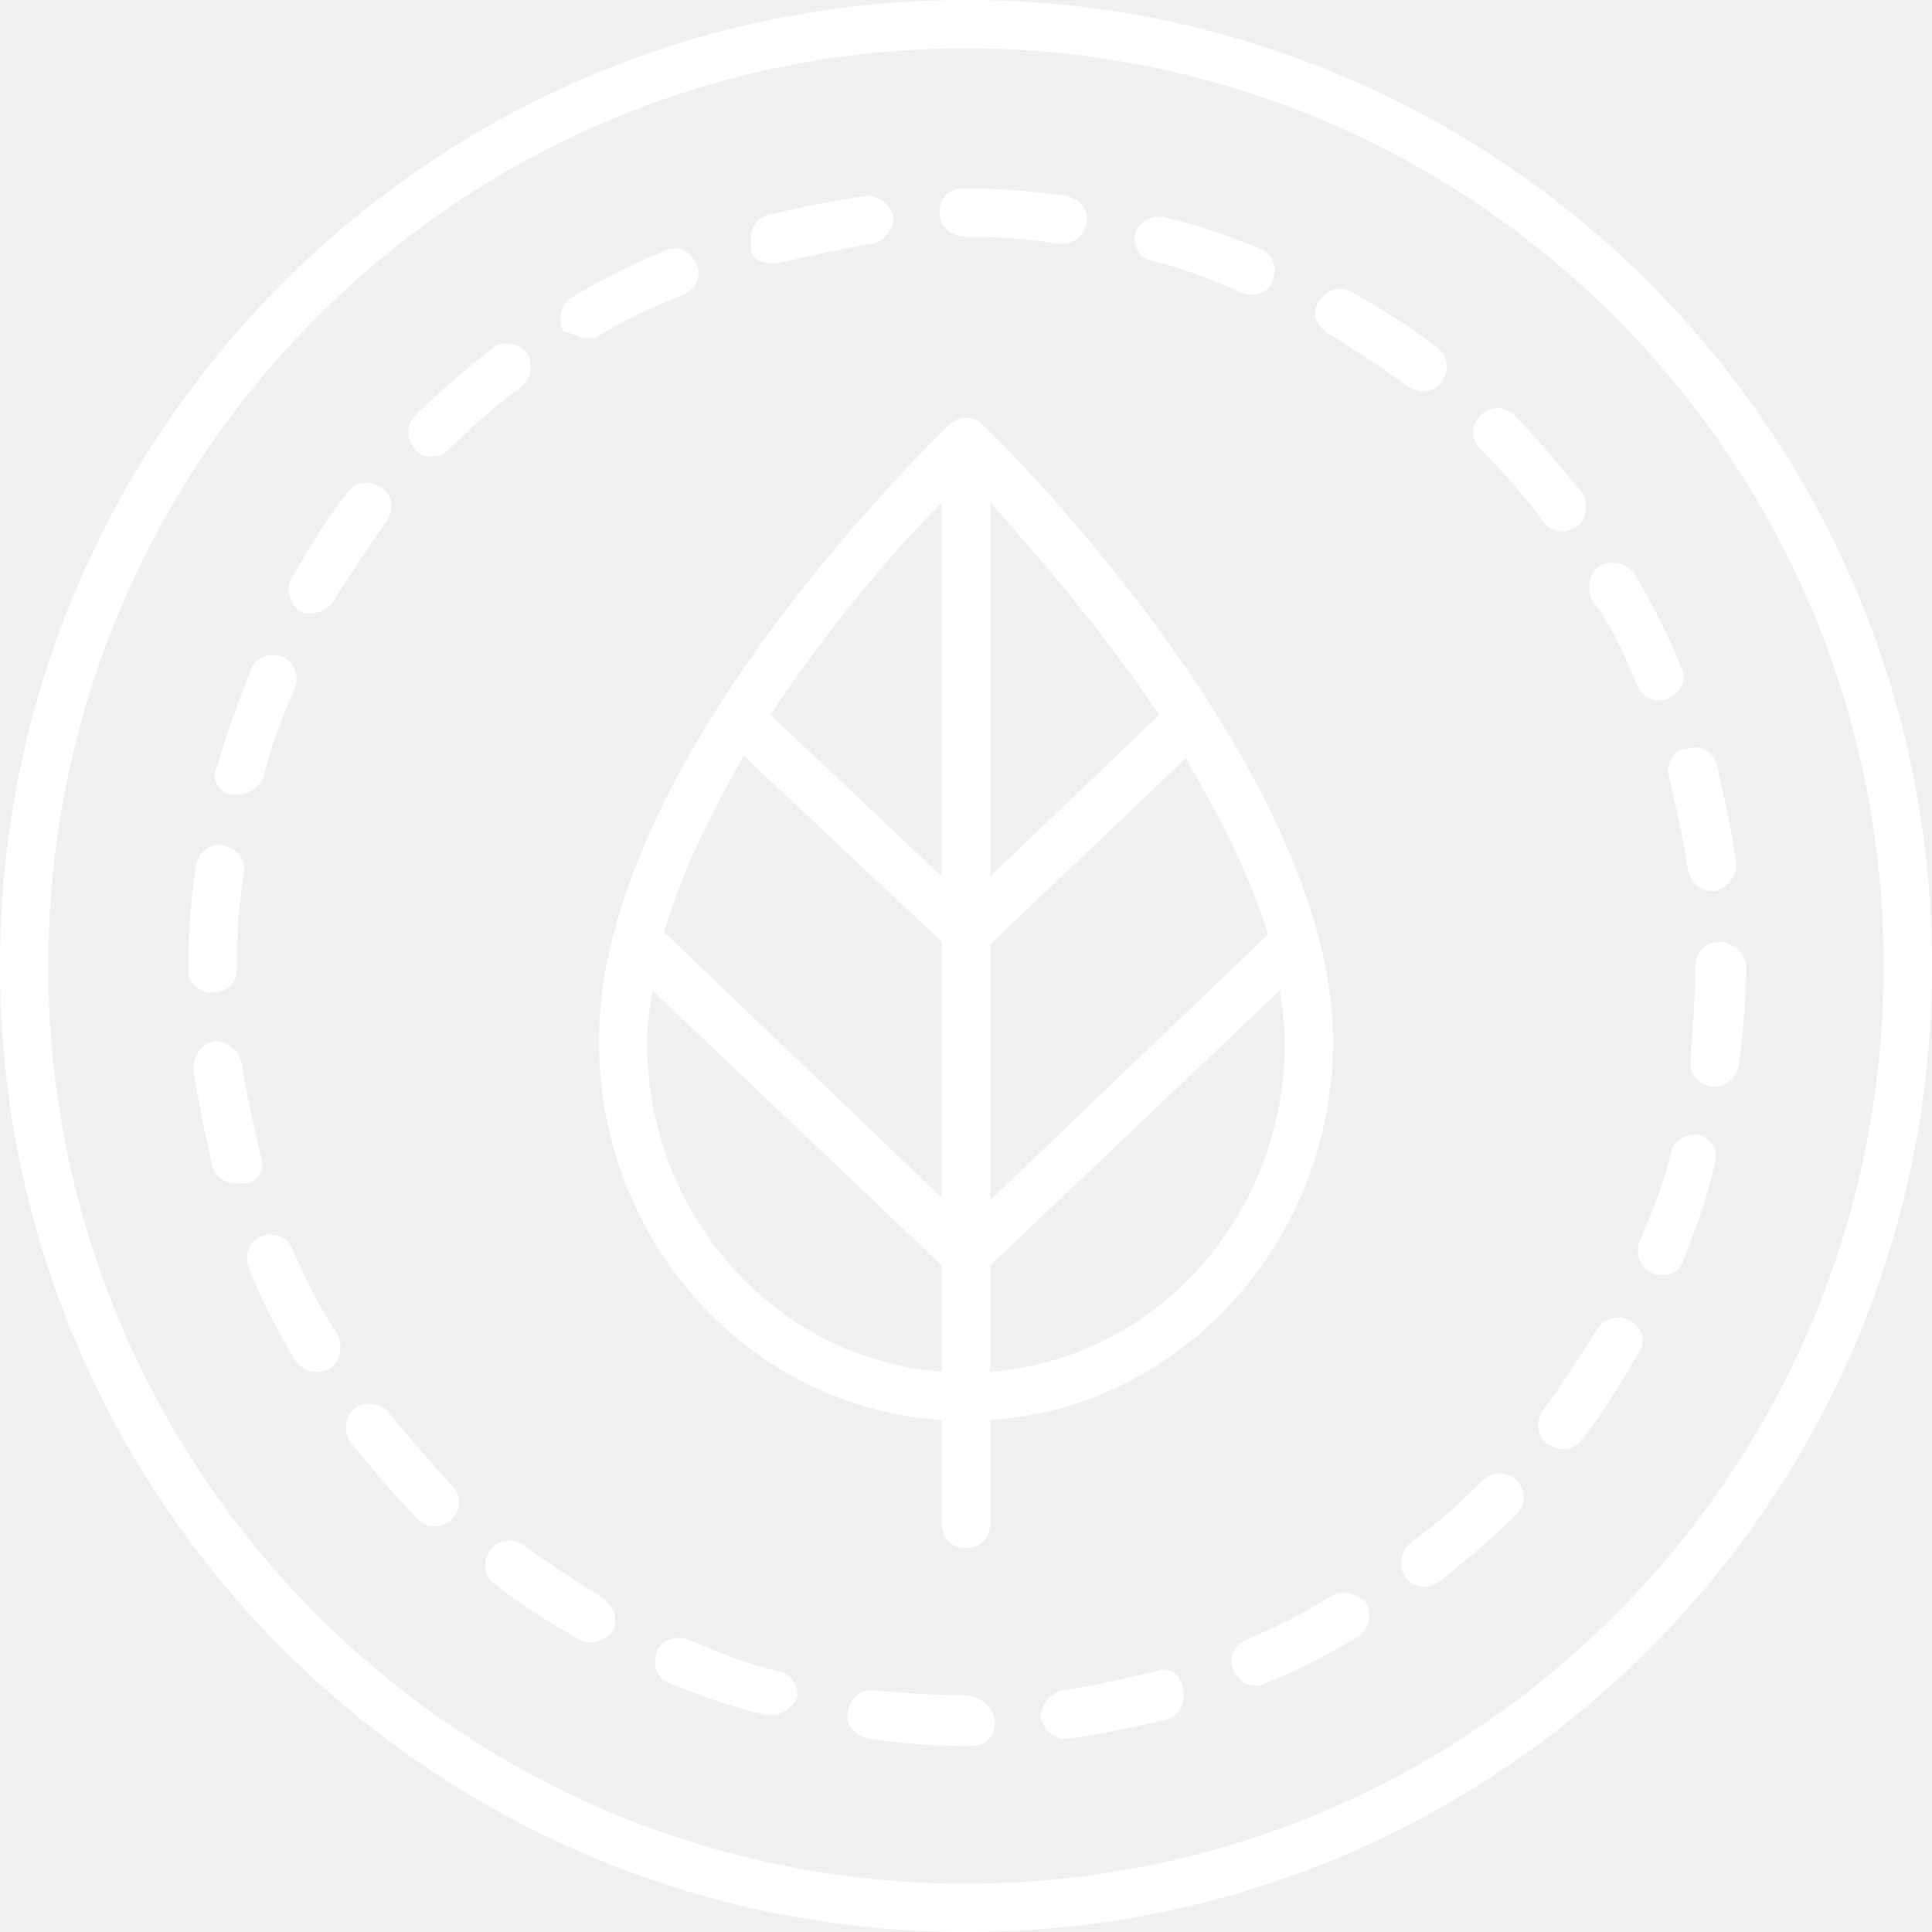
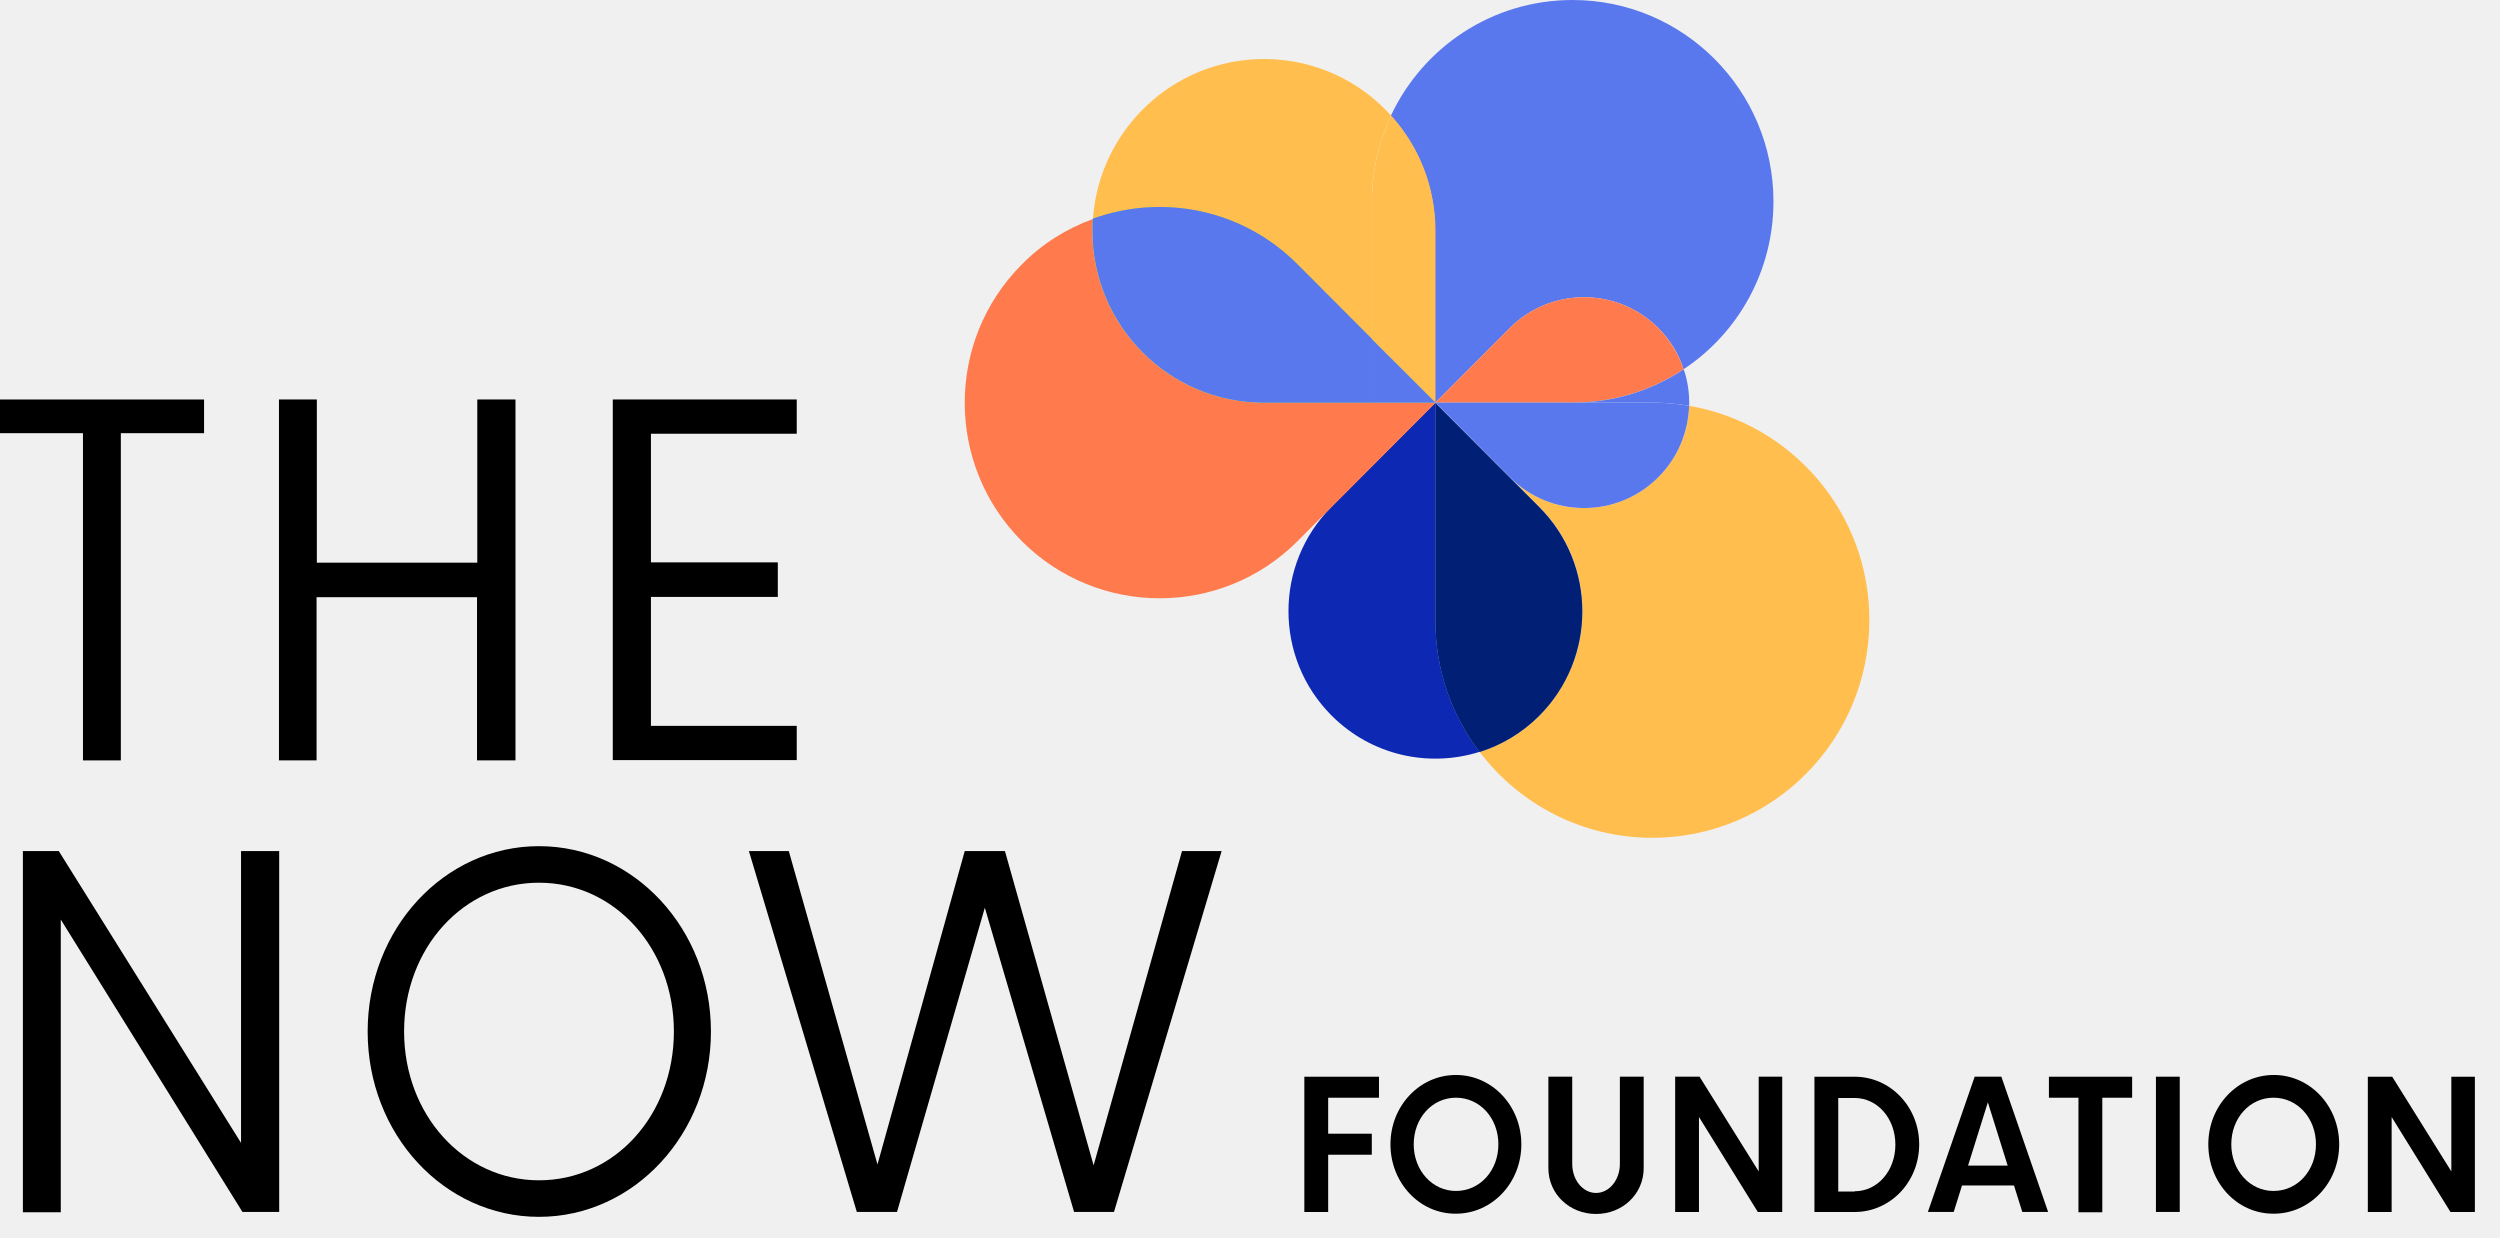
- <svg xmlns="http://www.w3.org/2000/svg" width="58" height="58" viewBox="0 0 58 58" fill="none">
-   <path d="M34.584 7.83C35.526 8.048 36.396 8.41 37.266 8.773C37.339 8.845 37.484 8.845 37.556 8.845C37.846 8.845 38.136 8.7 38.209 8.41C38.354 8.048 38.209 7.613 37.846 7.468C36.904 7.105 35.961 6.743 34.946 6.525C34.584 6.453 34.149 6.67 34.076 7.033C34.004 7.395 34.221 7.758 34.584 7.83Z" fill="white" />
-   <path d="M46.329 15.66C46.474 15.877 46.692 15.95 46.909 15.95C47.054 15.95 47.199 15.877 47.344 15.805C47.634 15.587 47.707 15.08 47.489 14.79C46.837 13.992 46.184 13.195 45.459 12.47C45.169 12.18 44.734 12.18 44.444 12.47C44.154 12.76 44.154 13.195 44.444 13.485C45.097 14.137 45.749 14.862 46.329 15.66Z" fill="white" />
-   <path d="M12.979 13.702C13.196 13.702 13.341 13.63 13.486 13.485C14.139 12.832 14.864 12.18 15.661 11.6C15.951 11.382 16.024 10.875 15.806 10.585C15.589 10.295 15.081 10.222 14.791 10.44C13.994 11.092 13.196 11.745 12.471 12.47C12.181 12.76 12.181 13.195 12.471 13.485C12.616 13.702 12.761 13.702 12.979 13.702Z" fill="white" />
-   <path d="M29.001 50.895C28.059 50.895 27.116 50.822 26.246 50.75C25.884 50.677 25.521 50.967 25.449 51.402C25.376 51.765 25.666 52.127 26.101 52.2C27.116 52.345 28.059 52.417 29.074 52.417H29.146C29.581 52.417 29.871 52.127 29.871 51.692C29.871 51.257 29.364 50.895 29.001 50.895Z" fill="white" />
-   <path d="M49.154 20.59C49.3 20.88 49.517 21.025 49.807 21.025C49.88 21.025 50.025 21.025 50.097 20.953C50.459 20.808 50.677 20.372 50.459 20.01C50.097 19.067 49.59 18.125 49.082 17.255C48.864 16.892 48.429 16.82 48.067 16.965C47.705 17.183 47.632 17.617 47.777 17.98C48.429 18.85 48.792 19.72 49.154 20.59Z" fill="white" />
-   <path d="M8.99 18.343C9.135 18.415 9.208 18.415 9.353 18.415C9.57 18.415 9.86 18.27 10.005 18.052C10.513 17.255 11.02 16.457 11.6 15.66C11.818 15.37 11.818 14.863 11.455 14.645C11.165 14.428 10.658 14.428 10.44 14.79C9.788 15.588 9.28 16.457 8.773 17.328C8.555 17.69 8.7 18.125 8.99 18.343Z" fill="white" />
-   <path d="M39.873 10.005C40.67 10.513 41.468 11.02 42.265 11.6C42.41 11.673 42.555 11.745 42.7 11.745C42.918 11.745 43.135 11.673 43.28 11.455C43.498 11.165 43.498 10.658 43.135 10.44C42.338 9.788 41.468 9.28 40.598 8.773C40.235 8.555 39.8 8.7 39.583 9.063C39.365 9.425 39.51 9.788 39.873 10.005Z" fill="white" />
-   <path d="M6.381 29.797C6.816 29.797 7.106 29.507 7.106 29.072V29C7.106 28.057 7.179 27.115 7.324 26.172C7.396 25.81 7.106 25.447 6.671 25.375C6.309 25.302 5.946 25.592 5.874 26.027C5.729 27.042 5.656 28.057 5.656 29.072V29.145C5.656 29.507 5.946 29.797 6.381 29.797Z" fill="white" />
-   <path d="M6.962 23.853C7.034 23.853 7.107 23.853 7.179 23.853C7.469 23.853 7.759 23.635 7.904 23.345C8.122 22.403 8.484 21.533 8.847 20.663C8.992 20.3 8.847 19.865 8.484 19.72C8.122 19.575 7.687 19.72 7.542 20.083C7.179 21.025 6.817 21.968 6.527 22.983C6.309 23.345 6.527 23.78 6.962 23.853Z" fill="white" />
-   <path d="M29.001 7.105C29.943 7.105 30.886 7.178 31.828 7.323H31.901C32.263 7.323 32.553 7.033 32.626 6.67C32.698 6.308 32.408 5.945 31.973 5.873C30.958 5.728 29.943 5.655 28.928 5.655C28.493 5.655 28.203 5.945 28.203 6.38C28.203 6.815 28.566 7.105 29.001 7.105Z" fill="white" />
-   <path d="M50.096 23.273C50.313 24.215 50.531 25.158 50.676 26.1C50.748 26.463 51.038 26.753 51.401 26.753H51.473C51.836 26.68 52.126 26.318 52.126 25.955C51.981 24.94 51.763 23.925 51.546 22.983C51.473 22.62 51.038 22.33 50.676 22.475C50.241 22.475 50.023 22.91 50.096 23.273Z" fill="white" />
-   <path d="M39.948 47.923C39.15 48.43 38.28 48.865 37.41 49.228C37.048 49.373 36.83 49.808 37.048 50.17C37.193 50.46 37.41 50.605 37.7 50.605C37.773 50.605 37.918 50.605 37.99 50.533C38.933 50.17 39.875 49.663 40.745 49.155C41.108 48.938 41.18 48.503 41.035 48.14C40.745 47.85 40.31 47.705 39.948 47.923Z" fill="white" />
-   <path d="M8.775 37.483C8.63 37.12 8.195 36.975 7.832 37.12C7.47 37.265 7.325 37.7 7.47 38.062C7.832 39.005 8.34 39.947 8.847 40.818C8.992 41.035 9.21 41.18 9.5 41.18C9.645 41.18 9.717 41.18 9.862 41.108C10.225 40.89 10.297 40.455 10.152 40.093C9.572 39.222 9.137 38.352 8.775 37.483Z" fill="white" />
-   <path d="M11.673 42.413C11.456 42.123 10.948 42.05 10.658 42.268C10.368 42.485 10.296 42.993 10.513 43.283C11.166 44.08 11.818 44.878 12.543 45.603C12.688 45.748 12.833 45.82 13.051 45.82C13.268 45.82 13.413 45.748 13.558 45.603C13.848 45.313 13.848 44.878 13.558 44.588C12.906 43.863 12.253 43.138 11.673 42.413Z" fill="white" />
-   <path d="M34.726 50.17C33.784 50.388 32.841 50.605 31.899 50.75C31.536 50.823 31.246 51.185 31.246 51.548C31.319 51.91 31.609 52.2 31.971 52.2H32.044C33.059 52.055 34.074 51.838 35.016 51.62C35.379 51.548 35.596 51.113 35.524 50.75C35.451 50.243 35.089 50.025 34.726 50.17Z" fill="white" />
-   <path d="M23.345 50.17C22.402 49.952 21.532 49.59 20.662 49.227C20.3 49.082 19.865 49.227 19.72 49.59C19.575 49.952 19.72 50.387 20.082 50.532C21.025 50.895 21.967 51.257 22.982 51.475C23.055 51.475 23.127 51.475 23.2 51.475C23.49 51.475 23.78 51.257 23.925 50.967C23.997 50.677 23.78 50.242 23.345 50.17Z" fill="white" />
-   <path d="M44.513 44.443C43.86 45.095 43.135 45.748 42.338 46.328C42.048 46.545 41.975 47.053 42.193 47.343C42.338 47.56 42.555 47.633 42.773 47.633C42.918 47.633 43.063 47.56 43.208 47.488C44.005 46.835 44.803 46.183 45.528 45.458C45.818 45.168 45.818 44.733 45.528 44.443C45.238 44.153 44.803 44.153 44.513 44.443Z" fill="white" />
-   <path d="M18.126 47.995C17.329 47.487 16.531 46.98 15.734 46.4C15.444 46.182 14.936 46.182 14.719 46.545C14.501 46.835 14.501 47.342 14.864 47.56C15.661 48.212 16.531 48.72 17.401 49.227C17.546 49.3 17.619 49.3 17.764 49.3C17.981 49.3 18.271 49.155 18.416 48.937C18.561 48.647 18.416 48.212 18.126 47.995Z" fill="white" />
-   <path d="M23.129 7.903C23.201 7.903 23.274 7.903 23.346 7.903C24.289 7.685 25.232 7.468 26.174 7.323C26.537 7.25 26.826 6.888 26.826 6.525C26.754 6.163 26.392 5.873 26.029 5.873C25.014 6.018 23.999 6.235 23.056 6.453C22.694 6.525 22.477 6.96 22.549 7.323C22.477 7.685 22.767 7.903 23.129 7.903Z" fill="white" />
-   <path d="M51.04 34.075C50.677 34.002 50.242 34.22 50.17 34.582C49.952 35.525 49.59 36.395 49.227 37.265C49.082 37.627 49.227 38.062 49.59 38.207C49.662 38.28 49.807 38.28 49.88 38.28C50.17 38.28 50.46 38.135 50.532 37.845C50.895 36.902 51.257 35.96 51.475 34.945C51.62 34.582 51.402 34.22 51.04 34.075Z" fill="white" />
-   <path d="M17.619 10.15C17.764 10.15 17.837 10.15 17.982 10.077C18.779 9.57 19.649 9.207 20.519 8.845C20.882 8.7 21.099 8.265 20.882 7.902C20.737 7.54 20.302 7.322 19.939 7.54C18.997 7.902 18.054 8.41 17.184 8.917C16.822 9.135 16.749 9.57 16.894 9.932C17.184 10.005 17.402 10.15 17.619 10.15Z" fill="white" />
-   <path d="M51.619 28.275C51.184 28.275 50.894 28.637 50.894 29C50.894 29.942 50.822 30.885 50.749 31.827C50.677 32.19 50.967 32.552 51.402 32.625H51.474C51.837 32.625 52.127 32.335 52.199 31.972C52.344 30.957 52.417 29.942 52.417 28.927H51.692H52.417C52.344 28.565 51.982 28.275 51.619 28.275Z" fill="white" />
-   <path d="M48.938 39.657C48.576 39.44 48.141 39.585 47.923 39.947C47.416 40.745 46.908 41.542 46.328 42.34C46.111 42.63 46.111 43.137 46.473 43.355C46.618 43.427 46.763 43.5 46.908 43.5C47.126 43.5 47.343 43.427 47.488 43.21C48.141 42.412 48.648 41.542 49.156 40.672C49.446 40.31 49.301 39.802 48.938 39.657Z" fill="white" />
-   <path d="M7.831 34.728C7.613 33.785 7.396 32.843 7.251 31.9C7.178 31.538 6.816 31.248 6.453 31.248C6.091 31.32 5.801 31.683 5.801 32.045C5.946 33.06 6.163 34.075 6.381 35.018C6.453 35.308 6.743 35.525 7.106 35.525C7.178 35.525 7.251 35.525 7.323 35.525C7.686 35.525 7.976 35.163 7.831 34.728Z" fill="white" />
-   <path d="M29 58C45.023 58 58 45.023 58 29C58 12.977 45.023 0 29 0C12.977 0 0 12.977 0 29C0 45.023 12.977 58 29 58ZM29 1.45C44.225 1.45 56.55 13.775 56.55 29C56.55 44.225 44.225 56.55 29 56.55C13.775 56.55 1.45 44.225 1.45 29C1.45 13.775 13.775 1.45 29 1.45Z" fill="white" />
-   <path d="M28.276 42.63V45.748C28.276 46.182 28.566 46.472 29 46.472C29.436 46.472 29.726 46.182 29.726 45.748V42.63C35.453 42.267 40.02 37.265 40.02 31.247C40.02 23.128 29.943 13.123 29.508 12.76C29.218 12.47 28.783 12.47 28.493 12.76C28.058 13.195 17.98 22.837 17.98 31.247C17.98 37.337 22.548 42.267 28.276 42.63ZM19.43 31.32C19.43 30.812 19.503 30.305 19.576 29.725L28.276 37.99V41.18C23.346 40.818 19.43 36.54 19.43 31.32ZM22.331 22.692L28.276 28.275V35.96L19.938 27.985C20.445 26.245 21.316 24.433 22.331 22.692ZM38.063 28.058L29.726 36.032V28.348L35.598 22.765C36.613 24.505 37.556 26.317 38.063 28.058ZM29.726 26.317V15.08C30.958 16.457 32.988 18.777 34.8 21.46L29.726 26.317ZM29.726 41.18V37.99L38.425 29.725C38.498 30.233 38.571 30.812 38.571 31.32C38.571 36.54 34.656 40.818 29.726 41.18ZM28.276 15.08V26.317L23.128 21.46C24.941 18.705 26.971 16.385 28.276 15.08Z" fill="white" />
+ <svg xmlns="http://www.w3.org/2000/svg" width="99" height="49" viewBox="0 0 99 49" fill="none">
+   <path d="M8.081 17.154H4.785V30.112H3.285V17.154H0V15.82H8.081V17.154Z" fill="black" />
+   <path d="M20.413 15.819V30.111H18.89V23.649H12.536V30.111H11.047V15.819H12.547V22.282H18.901V15.819H20.413Z" fill="black" />
+   <path d="M25.777 17.164V22.27H30.801V23.638H25.777V28.744H31.551V30.1H24.266V15.819H31.551V17.176H25.777V17.164Z" fill="black" />
+   <path d="M11.056 33.701V47.993H9.601L2.407 36.414V48.005H0.906V33.701H2.327L9.545 45.258V33.701H11.056Z" fill="black" />
+   <path d="M14.559 40.847C14.559 36.79 17.582 33.508 21.344 33.508C25.107 33.508 28.153 36.79 28.153 40.847C28.153 44.905 25.107 48.187 21.344 48.187C17.582 48.187 14.559 44.916 14.559 40.847ZM26.686 40.847C26.686 37.554 24.345 34.955 21.344 34.955C18.355 34.955 16.002 37.542 16.002 40.847C16.002 44.141 18.355 46.74 21.344 46.74C24.345 46.74 26.686 44.153 26.686 40.847Z" fill="black" />
+   <path d="M48.377 33.701L44.114 47.993H42.534L38.999 35.946L35.521 47.993H33.93L29.656 33.701H31.236L34.748 46.113L38.204 33.701H39.647H39.795L43.307 46.147L46.808 33.701H48.377Z" fill="black" />
+   <path d="M56.84 15.944L59.784 12.993C61.409 11.363 64.046 11.363 65.671 12.993C66.138 13.46 66.478 14.018 66.672 14.622C68.82 13.198 70.229 10.747 70.229 7.978C70.229 3.579 66.672 0 62.273 0C59.09 0 56.351 1.869 55.078 4.582C56.169 5.79 56.828 7.385 56.828 9.14V15.944H56.84Z" fill="#5A78EE" />
+   <path d="M66.888 16.07C66.853 17.096 66.456 18.11 65.671 18.896C64.046 20.526 61.409 20.526 59.784 18.896L56.84 15.944L60.954 20.07C63.228 22.35 63.228 26.054 60.954 28.333C60.273 29.017 59.454 29.496 58.59 29.769C60.159 31.843 62.648 33.177 65.433 33.177C70.184 33.177 74.026 29.313 74.026 24.561C74.037 20.309 70.945 16.765 66.888 16.07Z" fill="#FFBE4E" />
+   <path d="M56.843 15.944L52.728 20.07C50.455 22.35 50.455 26.054 52.728 28.333C54.32 29.929 56.593 30.407 58.605 29.769C57.502 28.322 56.854 26.509 56.854 24.561V15.944H56.843Z" fill="#0D29B3" />
+   <path d="M60.954 28.344C63.228 26.065 63.228 22.361 60.954 20.081L56.84 15.956V24.572C56.84 26.532 57.488 28.333 58.59 29.78C59.454 29.507 60.272 29.028 60.954 28.344Z" fill="#80A8E2" />
+   <path d="M60.954 28.344C63.228 26.065 63.228 22.361 60.954 20.081L56.84 15.956V24.572C56.84 26.532 57.488 28.333 58.59 29.78C59.454 29.507 60.272 29.028 60.954 28.344Z" fill="#001F75" />
+   <path d="M51.374 10.474L54.329 13.438V7.978C54.329 6.759 54.602 5.608 55.091 4.582C53.852 3.203 52.056 2.337 50.056 2.337C46.464 2.337 43.52 5.141 43.281 8.674C46.009 7.682 49.18 8.275 51.374 10.474Z" fill="#FFBE4E" />
+   <path d="M54.332 13.438L56.844 15.957V9.141C56.844 7.386 56.185 5.791 55.094 4.583C54.605 5.608 54.332 6.759 54.332 7.979V13.438Z" fill="#FFBE4E" />
+   <path d="M54.329 15.945H50.044C46.293 15.945 43.258 12.902 43.258 9.141C43.258 8.981 43.27 8.821 43.281 8.673C42.247 9.049 41.281 9.642 40.462 10.474C37.45 13.494 37.45 18.406 40.462 21.427C43.474 24.447 48.373 24.447 51.385 21.427L52.726 20.082L56.841 15.956H54.329V15.945Z" fill="#FF7A4C" />
+   <path d="M43.262 9.141C43.262 12.902 46.297 15.945 50.047 15.945H54.333V13.426L51.377 10.463C49.184 8.263 46.012 7.67 43.273 8.662C43.262 8.822 43.262 8.981 43.262 9.141Z" fill="#8CC63F" />
+   <path d="M54.332 15.944H56.844L54.332 13.437V15.944Z" fill="#8CC63F" />
+   <path d="M43.262 9.141C43.262 12.902 46.297 15.945 50.047 15.945H54.333V13.426L51.377 10.463C49.184 8.263 46.012 7.67 43.273 8.662C43.262 8.822 43.262 8.981 43.262 9.141Z" fill="#5A78EE" />
+   <path d="M54.332 15.945H56.844L54.332 13.437V15.945Z" fill="#5A78EE" />
+   <path d="M65.671 12.993C64.046 11.363 61.409 11.363 59.784 12.993L56.84 15.944H62.284C63.91 15.944 65.421 15.454 66.672 14.622C66.478 14.03 66.137 13.471 65.671 12.993Z" fill="#FF7A4C" />
+   <path d="M65.438 15.944C65.938 15.944 66.415 15.99 66.892 16.07C66.904 15.58 66.836 15.09 66.676 14.622C65.415 15.466 63.903 15.944 62.289 15.944H65.438Z" fill="#5A78EE" />
+   <path d="M62.284 15.944H56.84L59.784 18.896C61.409 20.526 64.046 20.526 65.671 18.896C66.456 18.11 66.853 17.096 66.888 16.07C66.41 15.99 65.933 15.944 65.433 15.944H62.284Z" fill="#5A78EE" />
+   <path d="M52.596 43.47V44.895H54.323V45.727H52.596V47.995H51.652V42.638H54.608V43.47H52.596Z" fill="black" />
+   <path d="M55.062 45.316C55.062 43.788 56.222 42.569 57.654 42.569C59.097 42.569 60.245 43.8 60.245 45.316C60.245 46.843 59.086 48.062 57.654 48.062C56.222 48.074 55.062 46.843 55.062 45.316ZM59.336 45.316C59.336 44.279 58.609 43.469 57.654 43.469C56.711 43.469 55.983 44.279 55.983 45.316C55.983 46.353 56.722 47.162 57.654 47.162C58.609 47.162 59.336 46.353 59.336 45.316Z" fill="black" />
+   <path d="M61.316 46.261V42.637H62.26V46.09C62.26 46.728 62.68 47.241 63.203 47.241C63.726 47.241 64.147 46.728 64.147 46.09V42.637H65.09V46.261C65.09 47.276 64.26 48.073 63.203 48.073C62.146 48.073 61.316 47.276 61.316 46.261Z" fill="black" />
+   <path d="M70.576 42.637V47.994H69.609L67.279 44.233V47.994H66.336V42.637H67.302L69.644 46.387V42.637H70.576Z" fill="black" />
+   <path d="M71.852 42.638H73.443C74.864 42.638 76 43.835 76 45.316C76 46.798 74.864 47.995 73.443 47.995H71.852V42.638ZM73.443 47.174C74.352 47.174 75.057 46.365 75.057 45.328C75.057 44.291 74.352 43.481 73.443 43.481H72.795V47.185H73.443V47.174Z" fill="black" />
+   <path d="M79.754 46.945H77.696L77.367 47.993H76.344L78.197 42.637H79.254L81.106 47.993H80.083L79.754 46.945ZM79.504 46.158L78.719 43.651L77.935 46.158H79.504Z" fill="black" />
+   <path d="M84.422 43.47H83.251V48.006H82.307V43.47H81.137V42.638H84.433V43.47H84.422Z" fill="black" />
+   <path d="M85.375 42.637H86.318V47.993H85.375V42.637Z" fill="black" />
+   <path d="M87.449 45.316C87.449 43.788 88.609 42.569 90.041 42.569C91.484 42.569 92.632 43.8 92.632 45.316C92.632 46.843 91.473 48.062 90.041 48.062C88.597 48.074 87.449 46.843 87.449 45.316ZM91.712 45.316C91.712 44.279 90.984 43.469 90.029 43.469C89.086 43.469 88.359 44.279 88.359 45.316C88.359 46.353 89.097 47.162 90.029 47.162C90.984 47.162 91.712 46.353 91.712 45.316Z" fill="black" />
+   <path d="M98.005 42.638V47.995H97.039L94.709 44.234V47.995H93.766V42.638H94.732L97.073 46.388V42.638H98.005Z" fill="black" />
</svg>
